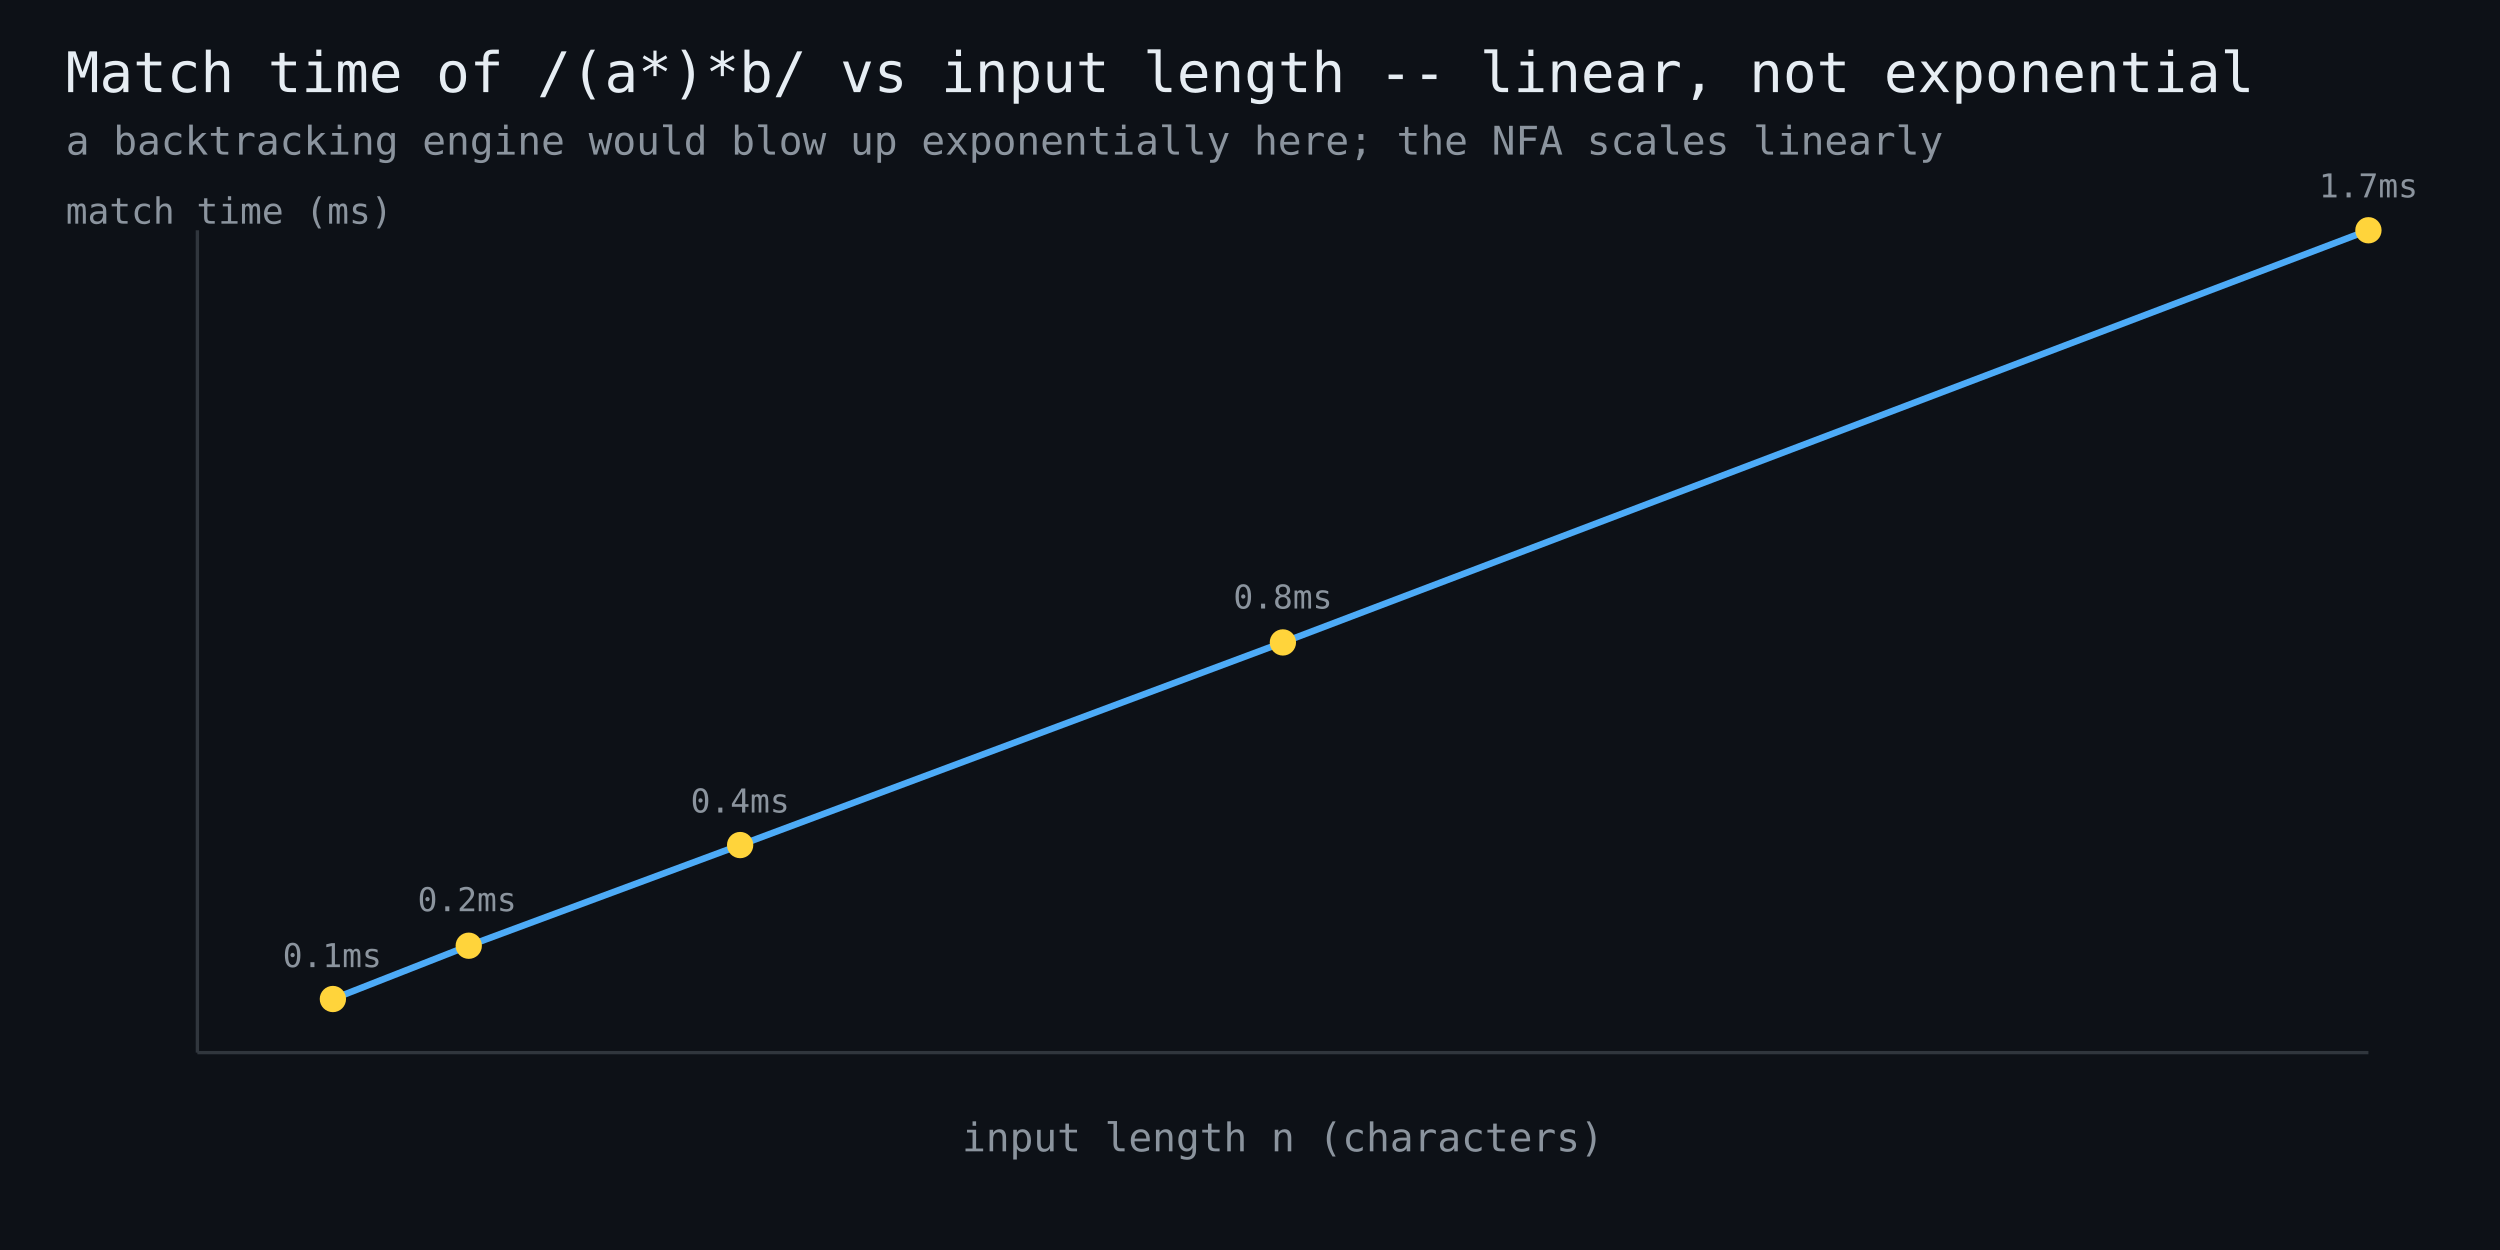
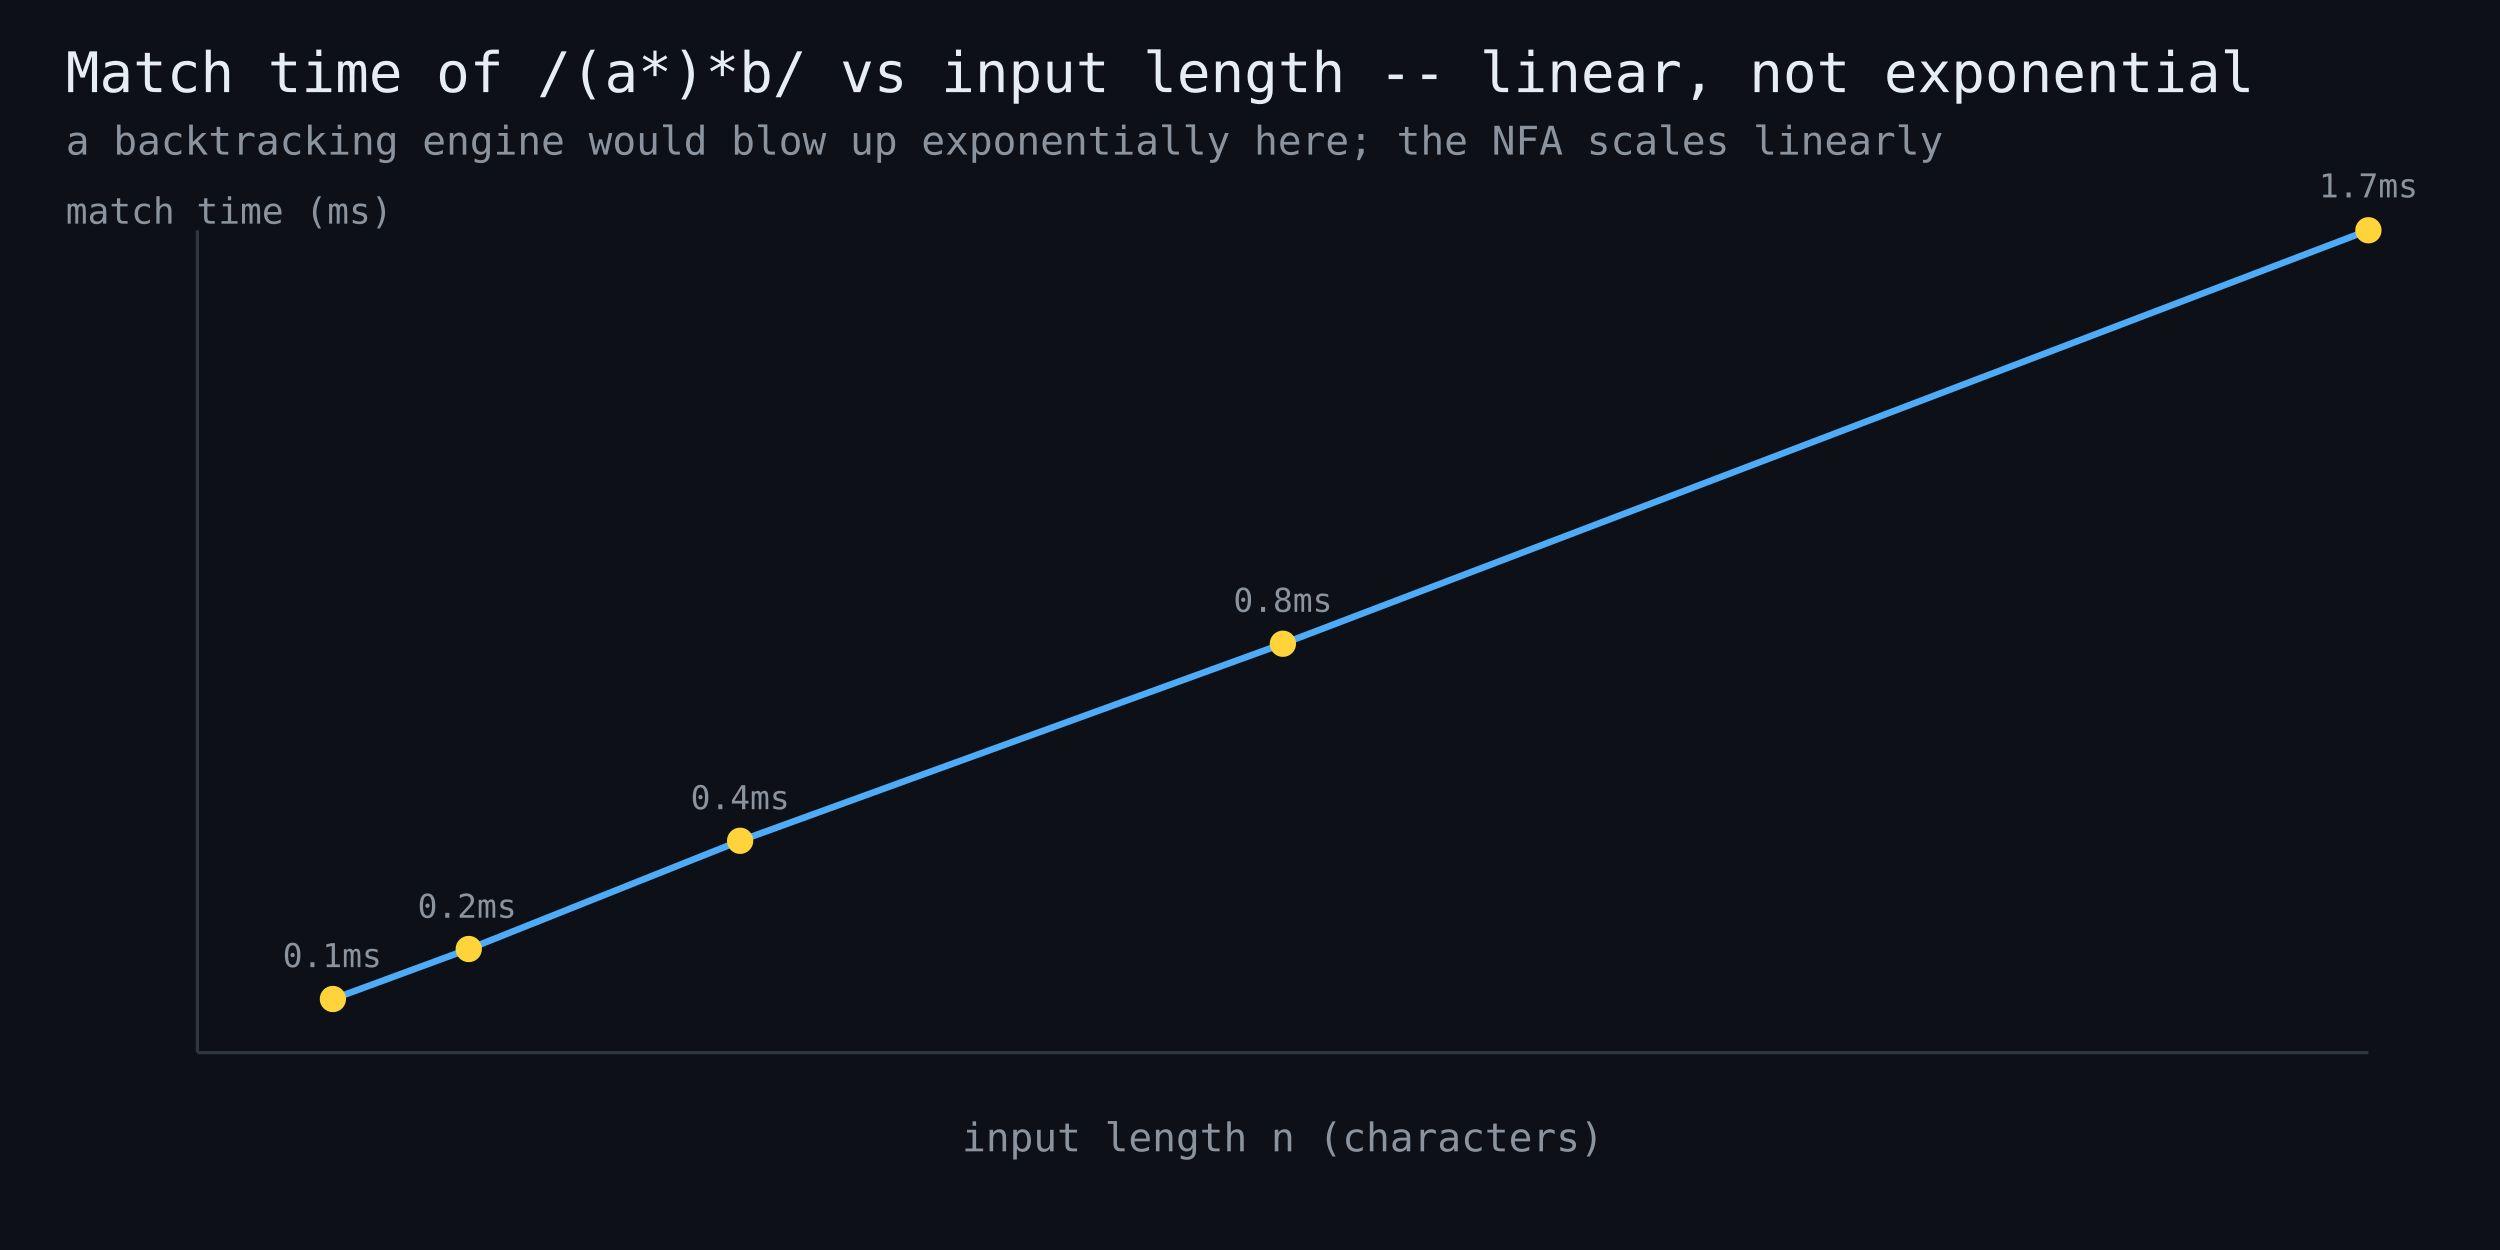
<svg xmlns="http://www.w3.org/2000/svg" width="760" height="380" viewBox="0 0 760 380" font-family="monospace">
  <rect width="760" height="380" fill="#0d1117" />
  <text x="20" y="28" fill="#e6edf3" font-size="17">Match time of /(a*)*b/ vs input length -- linear, not exponential</text>
  <text x="20" y="47" fill="#8b949e" font-size="12">a backtracking engine would blow up exponentially here; the NFA scales linearly</text>
  <line x1="60" y1="320" x2="720" y2="320" stroke="#30363d" stroke-width="1" />
  <line x1="60" y1="320" x2="60" y2="70" stroke="#30363d" stroke-width="1" />
-   <polyline points="101.2,303.7 142.5,287.5 225.0,256.9 390.0,195.3 720.0,70.0" fill="none" stroke="#4dabf7" stroke-width="2" />
+   <polyline points="101.2,303.7 142.5,288.5 225.0,255.6 390.0,195.7 720.0,70.0" fill="none" stroke="#4dabf7" stroke-width="2" />
  <circle cx="101.2" cy="303.7" r="4" fill="#ffd43b" />
  <text x="101" y="294" fill="#8b949e" font-size="10" text-anchor="middle">0.1ms</text>
-   <circle cx="142.5" cy="287.5" r="4" fill="#ffd43b" />
-   <text x="142" y="277" fill="#8b949e" font-size="10" text-anchor="middle">0.2ms</text>
-   <circle cx="225.0" cy="256.9" r="4" fill="#ffd43b" />
-   <text x="225" y="247" fill="#8b949e" font-size="10" text-anchor="middle">0.4ms</text>
-   <circle cx="390.0" cy="195.3" r="4" fill="#ffd43b" />
-   <text x="390" y="185" fill="#8b949e" font-size="10" text-anchor="middle">0.8ms</text>
+   <circle cx="142.5" cy="288.5" r="4" fill="#ffd43b" />
+   <text x="142" y="279" fill="#8b949e" font-size="10" text-anchor="middle">0.2ms</text>
+   <circle cx="225.0" cy="255.6" r="4" fill="#ffd43b" />
+   <text x="225" y="246" fill="#8b949e" font-size="10" text-anchor="middle">0.4ms</text>
+   <circle cx="390.0" cy="195.7" r="4" fill="#ffd43b" />
+   <text x="390" y="186" fill="#8b949e" font-size="10" text-anchor="middle">0.8ms</text>
  <circle cx="720.0" cy="70.0" r="4" fill="#ffd43b" />
  <text x="720" y="60" fill="#8b949e" font-size="10" text-anchor="middle">1.7ms</text>
  <text x="390" y="350" fill="#8b949e" font-size="12" text-anchor="middle">input length n (characters)</text>
  <text x="20" y="68" fill="#8b949e" font-size="11">match time (ms)</text>
</svg>
